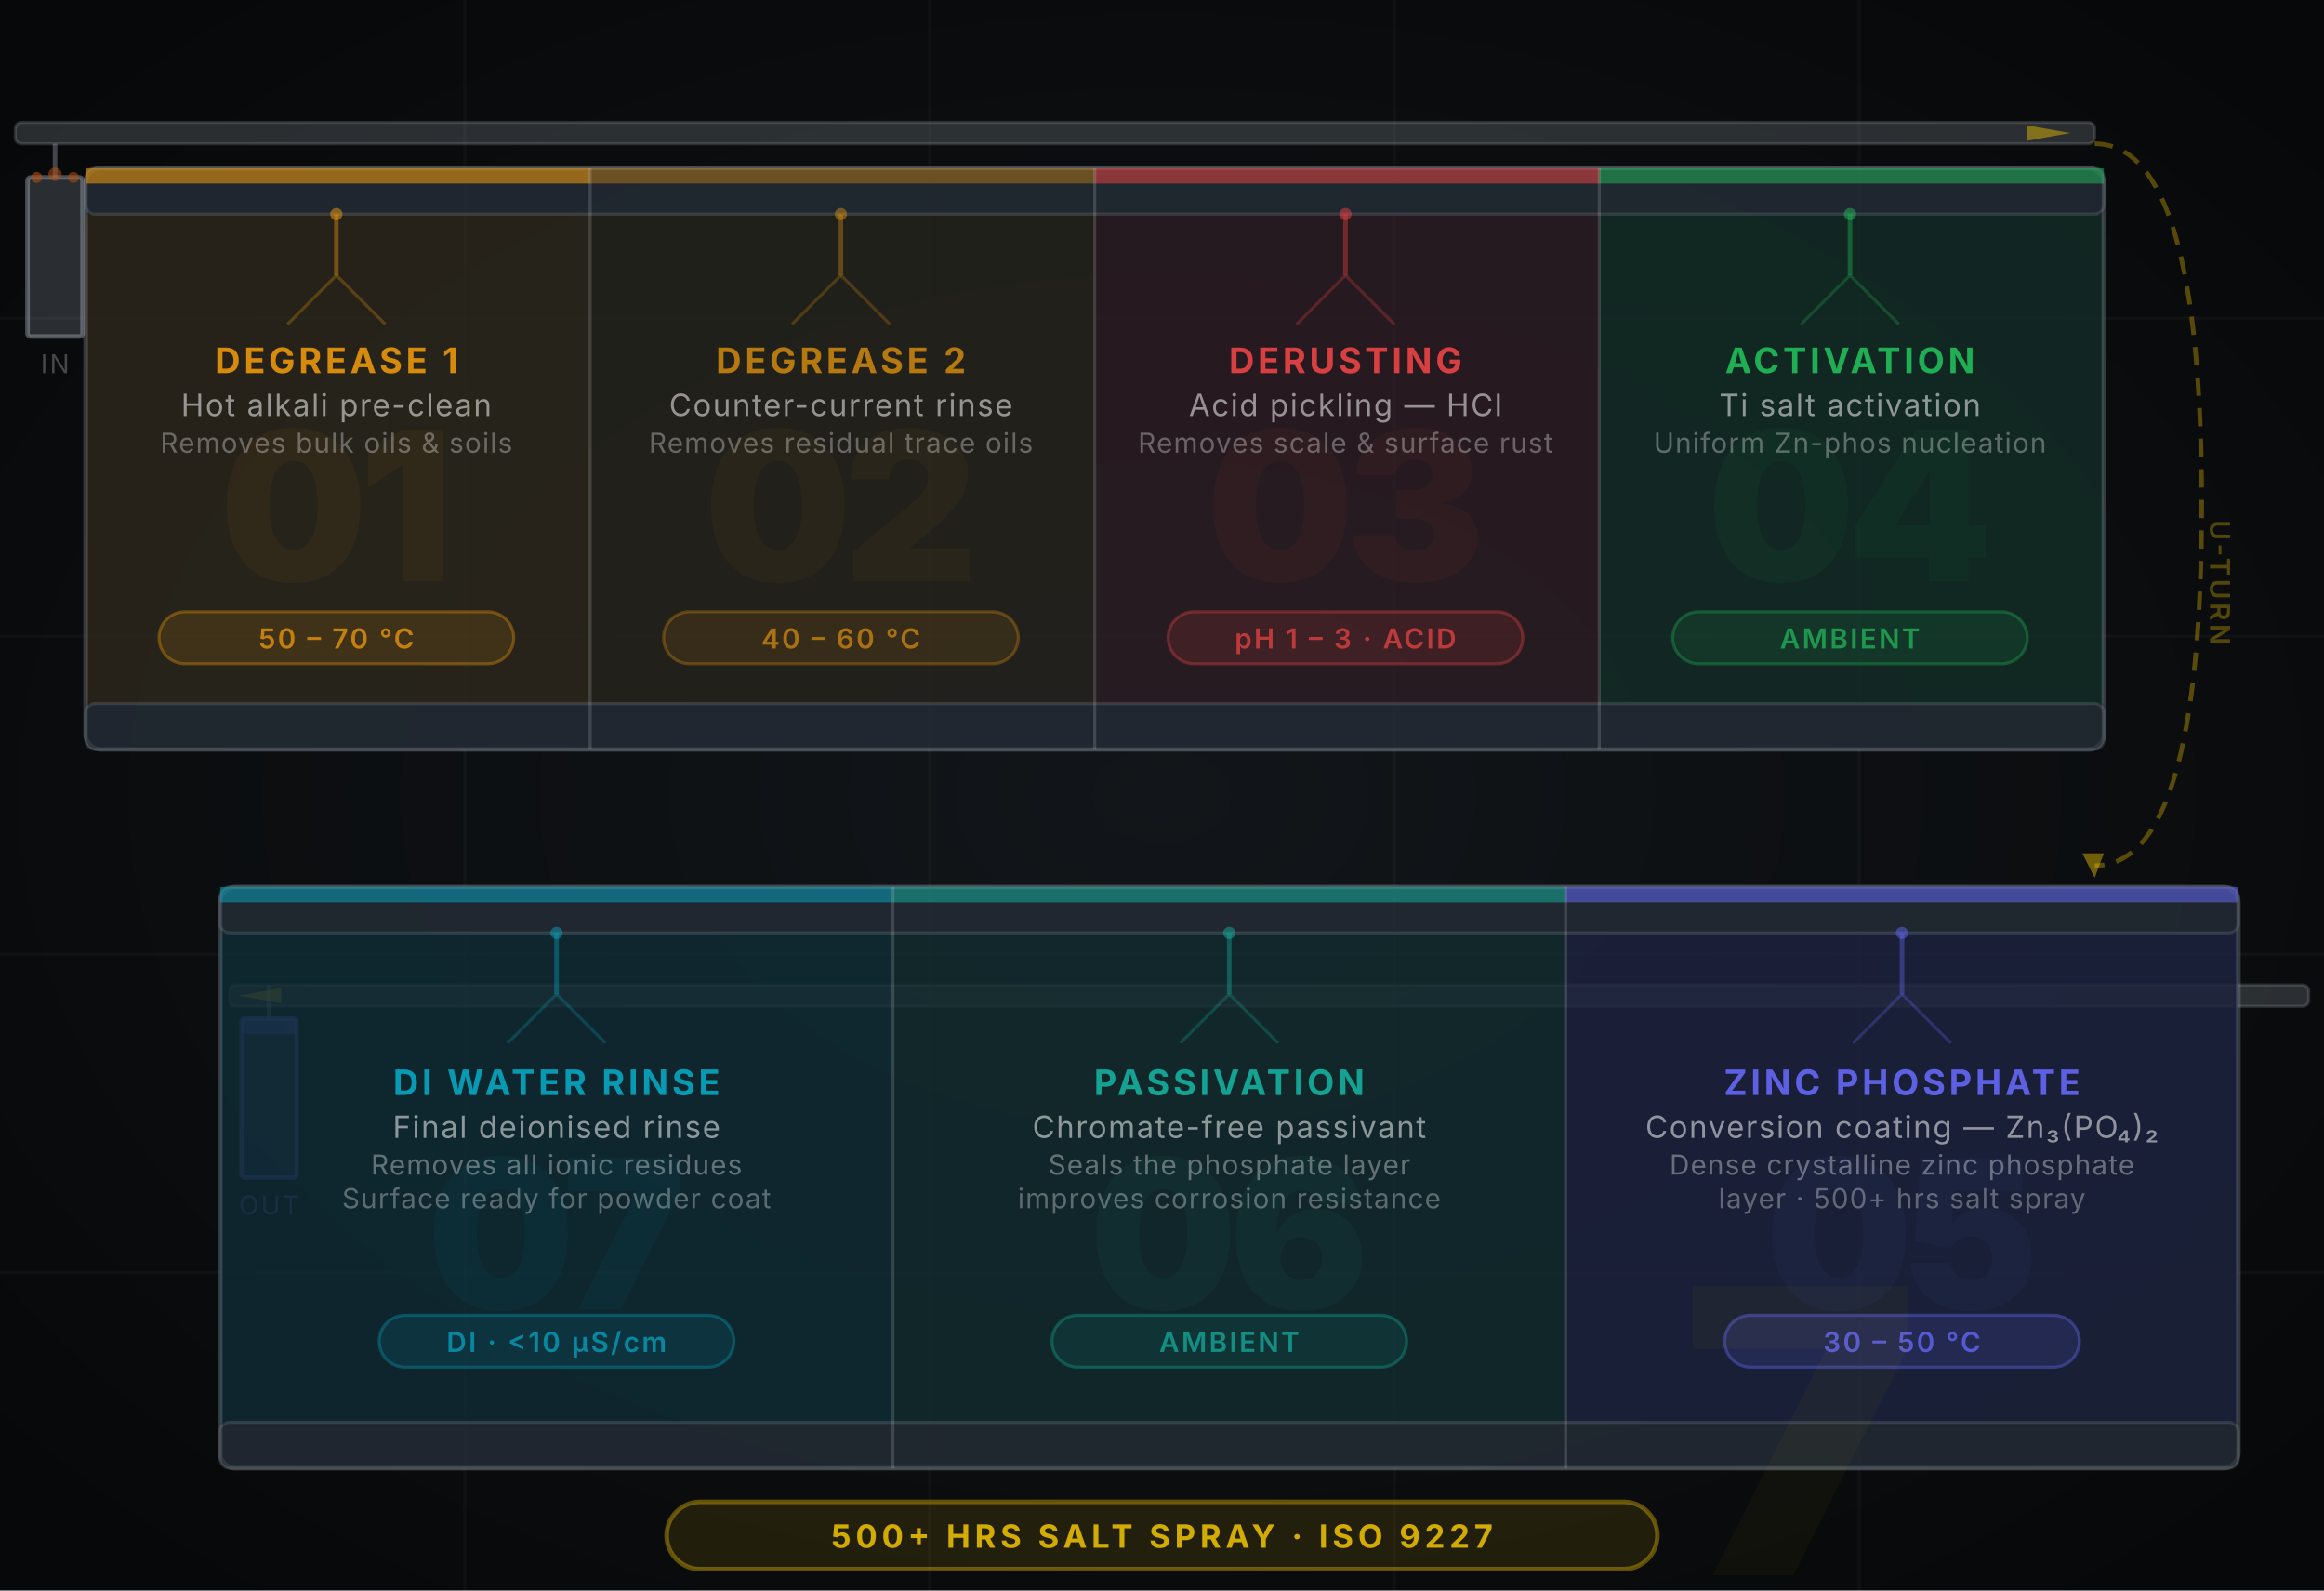
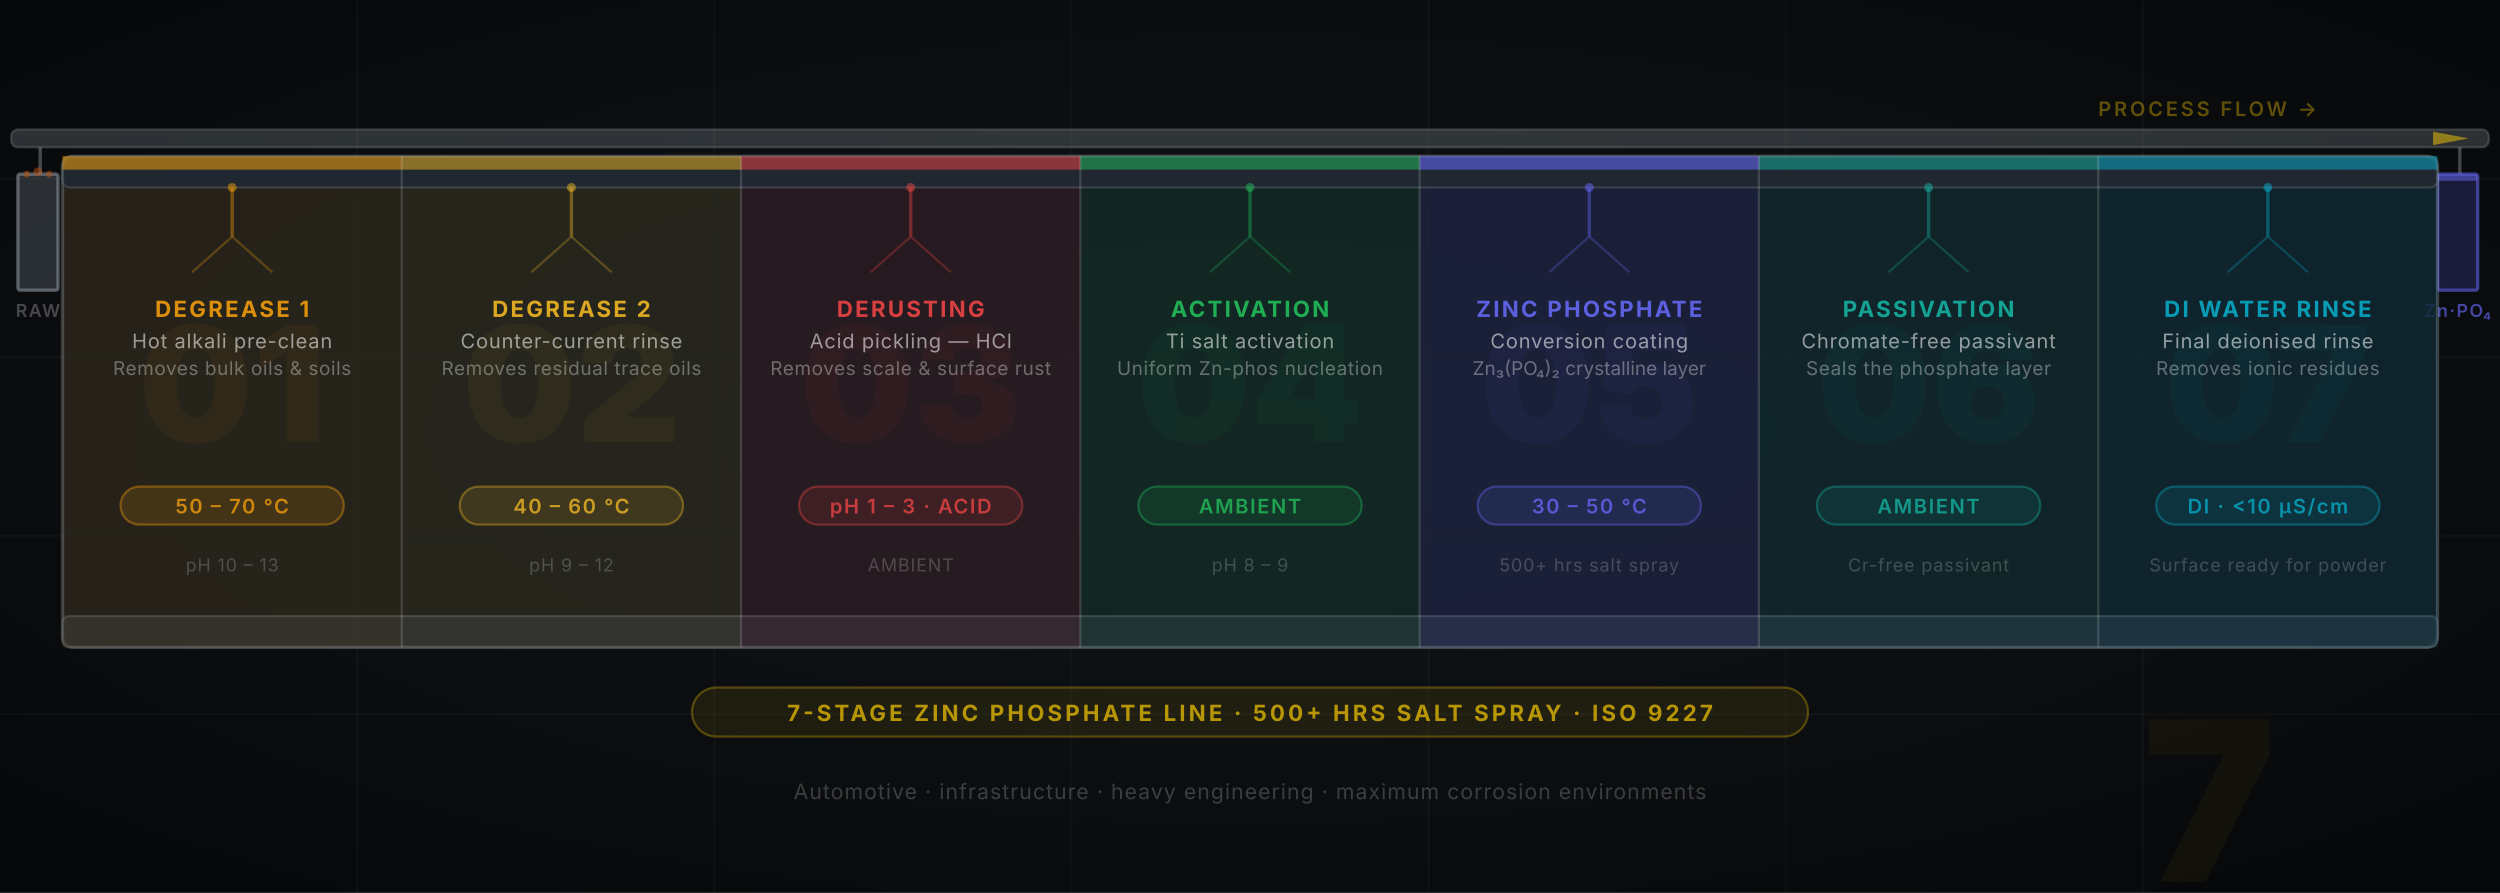
- <svg xmlns="http://www.w3.org/2000/svg" viewBox="0 0 760 520" font-family="system-ui,-apple-system,sans-serif">
+ <svg xmlns="http://www.w3.org/2000/svg" viewBox="0 0 1120 400" font-family="system-ui,-apple-system,sans-serif">
  <defs>
-     <radialGradient id="pt7bg" cx="50%" cy="50%" r="65%">
+     <radialGradient id="pt7bg" cx="50%" cy="48%" r="65%">
      <stop offset="0%" stop-color="#12161a" />
      <stop offset="100%" stop-color="#070809" />
    </radialGradient>
  </defs>
-   <rect width="760" height="520" fill="url(#pt7bg)" />
-   <line x1="0" y1="104" x2="760" y2="104" stroke="rgba(255,255,255,0.025)" stroke-width="1" />
-   <line x1="0" y1="208" x2="760" y2="208" stroke="rgba(255,255,255,0.025)" stroke-width="1" />
-   <line x1="0" y1="312" x2="760" y2="312" stroke="rgba(255,255,255,0.025)" stroke-width="1" />
-   <line x1="0" y1="416" x2="760" y2="416" stroke="rgba(255,255,255,0.025)" stroke-width="1" />
-   <line x1="152" y1="0" x2="152" y2="520" stroke="rgba(255,255,255,0.025)" stroke-width="1" />
-   <line x1="304" y1="0" x2="304" y2="520" stroke="rgba(255,255,255,0.025)" stroke-width="1" />
-   <line x1="456" y1="0" x2="456" y2="520" stroke="rgba(255,255,255,0.025)" stroke-width="1" />
-   <line x1="608" y1="0" x2="608" y2="520" stroke="rgba(255,255,255,0.025)" stroke-width="1" />
-   <rect x="5" y="40" width="680" height="7" rx="2" fill="rgba(140,150,160,0.26)" stroke="rgba(180,185,190,0.20)" stroke-width="1" />
-   <polygon points="663,41 677,43.5 663,46" fill="rgba(254,206,0,0.42)" />
-   <rect x="75" y="322" width="680" height="7" rx="2" fill="rgba(140,150,160,0.26)" stroke="rgba(180,185,190,0.20)" stroke-width="1" />
-   <polygon points="92,323 78,325.5 92,328" fill="rgba(254,206,0,0.42)" />
-   <path d="M685,47 Q720,47 720,165 Q720,283 685,283" fill="none" stroke="rgba(254,206,0,0.32)" stroke-width="1.5" stroke-dasharray="6,4" />
-   <polygon points="688,279 685,287 681,279" fill="rgba(254,206,0,0.42)" />
-   <text x="726" y="170" fill="rgba(254,206,0,0.30)" font-size="9" font-weight="600" letter-spacing="0.12em" writing-mode="tb">U-TURN</text>
-   <line x1="18" y1="47" x2="18" y2="58" stroke="rgba(200,210,220,0.30)" stroke-width="1.5" />
-   <rect x="9" y="58" width="18" height="52" rx="1" fill="rgba(130,140,152,0.28)" stroke="rgba(170,180,192,0.42)" stroke-width="1.5" />
-   <circle cx="12" cy="58" r="1.8" fill="rgba(185,80,18,0.55)" />
-   <circle cx="18" cy="57" r="2.2" fill="rgba(185,80,18,0.50)" />
-   <circle cx="24" cy="58" r="1.8" fill="rgba(185,80,18,0.52)" />
-   <text x="18" y="122" fill="rgba(255,255,255,0.25)" font-size="8.5" text-anchor="middle" letter-spacing="0.08em">IN</text>
-   <line x1="88" y1="322" x2="88" y2="333" stroke="rgba(200,210,220,0.28)" stroke-width="1.5" />
-   <rect x="79" y="333" width="18" height="52" rx="1" fill="rgba(99,102,241,0.20)" stroke="rgba(99,102,241,0.52)" stroke-width="1.5" />
-   <rect x="79" y="333" width="18" height="5" rx="1" fill="rgba(99,102,241,0.48)" />
-   <text x="88" y="397" fill="rgba(99,102,241,0.55)" font-size="8.5" text-anchor="middle" letter-spacing="0.08em">OUT</text>
-   <rect x="28" y="55" width="660" height="190" rx="5" fill="rgba(18,24,32,0.80)" stroke="rgba(175,185,198,0.26)" stroke-width="1.5" />
-   <rect x="28" y="55" width="660" height="15" rx="3" fill="rgba(42,50,60,0.60)" stroke="rgba(175,185,198,0.18)" stroke-width="1" />
-   <rect x="28" y="230" width="660" height="15" rx="3" fill="rgba(42,50,60,0.60)" stroke="rgba(175,185,198,0.18)" stroke-width="1" />
-   <rect x="28" y="70" width="165" height="160" fill="rgba(245,158,11,0.10)" />
-   <rect x="28" y="55" width="165" height="5" fill="rgba(245,158,11,0.55)" />
-   <text x="110" y="190" fill="rgba(245,158,11,0.050)" font-size="68" font-weight="900" text-anchor="middle" letter-spacing="-0.04em">01</text>
-   <line x1="110" y1="70" x2="110" y2="90" stroke="rgba(245,158,11,0.38)" stroke-width="1.5" />
-   <line x1="110" y1="90" x2="94" y2="106" stroke="rgba(245,158,11,0.26)" stroke-width="1" />
-   <line x1="110" y1="90" x2="126" y2="106" stroke="rgba(245,158,11,0.26)" stroke-width="1" />
-   <circle cx="110" cy="70" r="2" fill="rgba(245,158,11,0.48)" />
-   <text x="110" y="122" fill="rgba(245,158,11,0.85)" font-size="11.5" font-weight="700" text-anchor="middle" letter-spacing="0.10em">DEGREASE 1</text>
-   <text x="110" y="136" fill="rgba(255,255,255,0.52)" font-size="10" text-anchor="middle" letter-spacing="0.05em">Hot alkali pre-clean</text>
-   <text x="110" y="148" fill="rgba(255,255,255,0.32)" font-size="9" text-anchor="middle" letter-spacing="0.04em">Removes bulk oils &amp; soils</text>
-   <rect x="52" y="200" width="116" height="17" rx="8.5" fill="rgba(245,158,11,0.12)" stroke="rgba(245,158,11,0.34)" stroke-width="1" />
-   <text x="110" y="212" fill="rgba(245,158,11,0.72)" font-size="9" font-weight="600" text-anchor="middle" letter-spacing="0.08em">50 – 70 °C</text>
-   <rect x="193" y="70" width="165" height="160" fill="rgba(245,158,11,0.07)" />
-   <rect x="193" y="55" width="165" height="5" fill="rgba(245,158,11,0.35)" />
-   <text x="275" y="190" fill="rgba(245,158,11,0.040)" font-size="68" font-weight="900" text-anchor="middle" letter-spacing="-0.04em">02</text>
-   <line x1="275" y1="70" x2="275" y2="90" stroke="rgba(245,158,11,0.32)" stroke-width="1.5" />
-   <line x1="275" y1="90" x2="259" y2="106" stroke="rgba(245,158,11,0.22)" stroke-width="1" />
-   <line x1="275" y1="90" x2="291" y2="106" stroke="rgba(245,158,11,0.22)" stroke-width="1" />
-   <circle cx="275" cy="70" r="2" fill="rgba(245,158,11,0.40)" />
-   <text x="275" y="122" fill="rgba(245,158,11,0.70)" font-size="11.5" font-weight="700" text-anchor="middle" letter-spacing="0.10em">DEGREASE 2</text>
-   <text x="275" y="136" fill="rgba(255,255,255,0.52)" font-size="10" text-anchor="middle" letter-spacing="0.05em">Counter-current rinse</text>
-   <text x="275" y="148" fill="rgba(255,255,255,0.32)" font-size="9" text-anchor="middle" letter-spacing="0.04em">Removes residual trace oils</text>
-   <rect x="217" y="200" width="116" height="17" rx="8.5" fill="rgba(245,158,11,0.10)" stroke="rgba(245,158,11,0.28)" stroke-width="1" />
-   <text x="275" y="212" fill="rgba(245,158,11,0.60)" font-size="9" font-weight="600" text-anchor="middle" letter-spacing="0.08em">40 – 60 °C</text>
-   <rect x="358" y="70" width="165" height="160" fill="rgba(239,68,68,0.10)" />
-   <rect x="358" y="55" width="165" height="5" fill="rgba(239,68,68,0.52)" />
-   <text x="440" y="190" fill="rgba(239,68,68,0.050)" font-size="68" font-weight="900" text-anchor="middle" letter-spacing="-0.04em">03</text>
-   <line x1="440" y1="70" x2="440" y2="90" stroke="rgba(239,68,68,0.38)" stroke-width="1.5" />
-   <line x1="440" y1="90" x2="424" y2="106" stroke="rgba(239,68,68,0.26)" stroke-width="1" />
-   <line x1="440" y1="90" x2="456" y2="106" stroke="rgba(239,68,68,0.26)" stroke-width="1" />
-   <circle cx="440" cy="70" r="2" fill="rgba(239,68,68,0.48)" />
-   <text x="440" y="122" fill="rgba(239,68,68,0.88)" font-size="11.5" font-weight="700" text-anchor="middle" letter-spacing="0.10em">DERUSTING</text>
-   <text x="440" y="136" fill="rgba(255,255,255,0.52)" font-size="10" text-anchor="middle" letter-spacing="0.05em">Acid pickling — HCl</text>
-   <text x="440" y="148" fill="rgba(255,255,255,0.32)" font-size="9" text-anchor="middle" letter-spacing="0.04em">Removes scale &amp; surface rust</text>
-   <rect x="382" y="200" width="116" height="17" rx="8.5" fill="rgba(239,68,68,0.12)" stroke="rgba(239,68,68,0.34)" stroke-width="1" />
-   <text x="440" y="212" fill="rgba(239,68,68,0.72)" font-size="9" font-weight="600" text-anchor="middle" letter-spacing="0.08em">pH 1 – 3 · ACID</text>
-   <rect x="523" y="70" width="165" height="160" fill="rgba(34,197,94,0.10)" />
-   <rect x="523" y="55" width="165" height="5" fill="rgba(34,197,94,0.48)" />
-   <text x="605" y="190" fill="rgba(34,197,94,0.050)" font-size="68" font-weight="900" text-anchor="middle" letter-spacing="-0.04em">04</text>
-   <line x1="605" y1="70" x2="605" y2="90" stroke="rgba(34,197,94,0.36)" stroke-width="1.5" />
-   <line x1="605" y1="90" x2="589" y2="106" stroke="rgba(34,197,94,0.24)" stroke-width="1" />
-   <line x1="605" y1="90" x2="621" y2="106" stroke="rgba(34,197,94,0.24)" stroke-width="1" />
-   <circle cx="605" cy="70" r="2" fill="rgba(34,197,94,0.45)" />
-   <text x="605" y="122" fill="rgba(34,197,94,0.85)" font-size="11.5" font-weight="700" text-anchor="middle" letter-spacing="0.10em">ACTIVATION</text>
-   <text x="605" y="136" fill="rgba(255,255,255,0.52)" font-size="10" text-anchor="middle" letter-spacing="0.05em">Ti salt activation</text>
-   <text x="605" y="148" fill="rgba(255,255,255,0.32)" font-size="9" text-anchor="middle" letter-spacing="0.04em">Uniform Zn-phos nucleation</text>
-   <rect x="547" y="200" width="116" height="17" rx="8.5" fill="rgba(34,197,94,0.10)" stroke="rgba(34,197,94,0.30)" stroke-width="1" />
-   <text x="605" y="212" fill="rgba(34,197,94,0.68)" font-size="9" font-weight="600" text-anchor="middle" letter-spacing="0.08em">AMBIENT</text>
-   <line x1="193" y1="55" x2="193" y2="245" stroke="rgba(255,255,255,0.15)" stroke-width="1" />
-   <line x1="358" y1="55" x2="358" y2="245" stroke="rgba(255,255,255,0.15)" stroke-width="1" />
-   <line x1="523" y1="55" x2="523" y2="245" stroke="rgba(255,255,255,0.15)" stroke-width="1" />
-   <rect x="72" y="290" width="660" height="190" rx="5" fill="rgba(18,24,32,0.80)" stroke="rgba(175,185,198,0.26)" stroke-width="1.5" />
-   <rect x="72" y="290" width="660" height="15" rx="3" fill="rgba(42,50,60,0.60)" stroke="rgba(175,185,198,0.18)" stroke-width="1" />
-   <rect x="72" y="465" width="660" height="15" rx="3" fill="rgba(42,50,60,0.60)" stroke="rgba(175,185,198,0.18)" stroke-width="1" />
-   <rect x="512" y="305" width="220" height="160" fill="rgba(99,102,241,0.12)" />
-   <rect x="512" y="290" width="220" height="5" fill="rgba(99,102,241,0.55)" />
-   <text x="622" y="428" fill="rgba(99,102,241,0.050)" font-size="68" font-weight="900" text-anchor="middle" letter-spacing="-0.04em">05</text>
-   <line x1="622" y1="305" x2="622" y2="325" stroke="rgba(99,102,241,0.40)" stroke-width="1.5" />
-   <line x1="622" y1="325" x2="606" y2="341" stroke="rgba(99,102,241,0.28)" stroke-width="1" />
-   <line x1="622" y1="325" x2="638" y2="341" stroke="rgba(99,102,241,0.28)" stroke-width="1" />
-   <circle cx="622" cy="305" r="2" fill="rgba(99,102,241,0.50)" />
-   <text x="622" y="358" fill="rgba(99,102,241,0.92)" font-size="11.5" font-weight="700" text-anchor="middle" letter-spacing="0.10em">ZINC PHOSPHATE</text>
-   <text x="622" y="372" fill="rgba(255,255,255,0.52)" font-size="10" text-anchor="middle" letter-spacing="0.05em">Conversion coating — Zn₃(PO₄)₂</text>
-   <text x="622" y="384" fill="rgba(255,255,255,0.35)" font-size="9" text-anchor="middle" letter-spacing="0.04em">Dense crystalline zinc phosphate</text>
-   <text x="622" y="395" fill="rgba(255,255,255,0.32)" font-size="9" text-anchor="middle" letter-spacing="0.04em">layer · 500+ hrs salt spray</text>
-   <rect x="564" y="430" width="116" height="17" rx="8.5" fill="rgba(99,102,241,0.14)" stroke="rgba(99,102,241,0.40)" stroke-width="1" />
-   <text x="622" y="442" fill="rgba(99,102,241,0.80)" font-size="9" font-weight="600" text-anchor="middle" letter-spacing="0.08em">30 – 50 °C</text>
-   <rect x="292" y="305" width="220" height="160" fill="rgba(20,184,166,0.10)" />
-   <rect x="292" y="290" width="220" height="5" fill="rgba(20,184,166,0.50)" />
-   <text x="402" y="428" fill="rgba(20,184,166,0.050)" font-size="68" font-weight="900" text-anchor="middle" letter-spacing="-0.04em">06</text>
-   <line x1="402" y1="305" x2="402" y2="325" stroke="rgba(20,184,166,0.36)" stroke-width="1.5" />
-   <line x1="402" y1="325" x2="386" y2="341" stroke="rgba(20,184,166,0.24)" stroke-width="1" />
-   <line x1="402" y1="325" x2="418" y2="341" stroke="rgba(20,184,166,0.24)" stroke-width="1" />
-   <circle cx="402" cy="305" r="2" fill="rgba(20,184,166,0.45)" />
-   <text x="402" y="358" fill="rgba(20,184,166,0.85)" font-size="11.5" font-weight="700" text-anchor="middle" letter-spacing="0.10em">PASSIVATION</text>
-   <text x="402" y="372" fill="rgba(255,255,255,0.52)" font-size="10" text-anchor="middle" letter-spacing="0.05em">Chromate-free passivant</text>
-   <text x="402" y="384" fill="rgba(255,255,255,0.35)" font-size="9" text-anchor="middle" letter-spacing="0.04em">Seals the phosphate layer</text>
-   <text x="402" y="395" fill="rgba(255,255,255,0.32)" font-size="9" text-anchor="middle" letter-spacing="0.04em">improves corrosion resistance</text>
-   <rect x="344" y="430" width="116" height="17" rx="8.5" fill="rgba(20,184,166,0.10)" stroke="rgba(20,184,166,0.32)" stroke-width="1" />
-   <text x="402" y="442" fill="rgba(20,184,166,0.68)" font-size="9" font-weight="600" text-anchor="middle" letter-spacing="0.08em">AMBIENT</text>
-   <rect x="72" y="305" width="220" height="160" fill="rgba(6,182,212,0.10)" />
-   <rect x="72" y="290" width="220" height="5" fill="rgba(6,182,212,0.46)" />
-   <text x="182" y="428" fill="rgba(6,182,212,0.050)" font-size="68" font-weight="900" text-anchor="middle" letter-spacing="-0.04em">07</text>
-   <line x1="182" y1="305" x2="182" y2="325" stroke="rgba(6,182,212,0.34)" stroke-width="1.5" />
-   <line x1="182" y1="325" x2="166" y2="341" stroke="rgba(6,182,212,0.22)" stroke-width="1" />
-   <line x1="182" y1="325" x2="198" y2="341" stroke="rgba(6,182,212,0.22)" stroke-width="1" />
-   <circle cx="182" cy="305" r="2" fill="rgba(6,182,212,0.42)" />
-   <text x="182" y="358" fill="rgba(6,182,212,0.80)" font-size="11.5" font-weight="700" text-anchor="middle" letter-spacing="0.10em">DI WATER RINSE</text>
-   <text x="182" y="372" fill="rgba(255,255,255,0.52)" font-size="10" text-anchor="middle" letter-spacing="0.05em">Final deionised rinse</text>
-   <text x="182" y="384" fill="rgba(255,255,255,0.35)" font-size="9" text-anchor="middle" letter-spacing="0.04em">Removes all ionic residues</text>
-   <text x="182" y="395" fill="rgba(255,255,255,0.32)" font-size="9" text-anchor="middle" letter-spacing="0.04em">Surface ready for powder coat</text>
-   <rect x="124" y="430" width="116" height="17" rx="8.5" fill="rgba(6,182,212,0.10)" stroke="rgba(6,182,212,0.30)" stroke-width="1" />
-   <text x="182" y="442" fill="rgba(6,182,212,0.65)" font-size="9" font-weight="600" text-anchor="middle" letter-spacing="0.08em">DI · &lt;10 μS/cm</text>
-   <line x1="292" y1="290" x2="292" y2="480" stroke="rgba(255,255,255,0.15)" stroke-width="1" />
-   <line x1="512" y1="290" x2="512" y2="480" stroke="rgba(255,255,255,0.15)" stroke-width="1" />
-   <rect x="218" y="491" width="324" height="22" rx="11" fill="rgba(254,206,0,0.10)" stroke="rgba(254,206,0,0.35)" stroke-width="1.5" />
-   <text x="380" y="506" fill="rgba(254,206,0,0.80)" font-size="10.5" font-weight="700" text-anchor="middle" letter-spacing="0.14em">500+ HRS SALT SPRAY · ISO 9227</text>
-   <text x="550" y="515" fill="rgba(254,206,0,0.035)" font-size="130" font-weight="900" letter-spacing="-0.05em">7</text>
+   <rect width="1120" height="400" fill="url(#pt7bg)" />
+   <line x1="0" y1="80" x2="1120" y2="80" stroke="rgba(255,255,255,0.025)" stroke-width="1" />
+   <line x1="0" y1="160" x2="1120" y2="160" stroke="rgba(255,255,255,0.025)" stroke-width="1" />
+   <line x1="0" y1="240" x2="1120" y2="240" stroke="rgba(255,255,255,0.025)" stroke-width="1" />
+   <line x1="0" y1="320" x2="1120" y2="320" stroke="rgba(255,255,255,0.025)" stroke-width="1" />
+   <line x1="160" y1="0" x2="160" y2="400" stroke="rgba(255,255,255,0.025)" stroke-width="1" />
+   <line x1="320" y1="0" x2="320" y2="400" stroke="rgba(255,255,255,0.025)" stroke-width="1" />
+   <line x1="480" y1="0" x2="480" y2="400" stroke="rgba(255,255,255,0.025)" stroke-width="1" />
+   <line x1="640" y1="0" x2="640" y2="400" stroke="rgba(255,255,255,0.025)" stroke-width="1" />
+   <line x1="800" y1="0" x2="800" y2="400" stroke="rgba(255,255,255,0.025)" stroke-width="1" />
+   <line x1="960" y1="0" x2="960" y2="400" stroke="rgba(255,255,255,0.025)" stroke-width="1" />
+   <rect x="5" y="58" width="1110" height="8" rx="3" fill="rgba(140,150,160,0.28)" stroke="rgba(180,185,190,0.22)" stroke-width="1" />
+   <polygon points="1090,59 1106,62 1090,65" fill="rgba(254,206,0,0.48)" />
+   <text x="940" y="52" fill="rgba(254,206,0,0.35)" font-size="9" font-weight="600" letter-spacing="0.14em">PROCESS FLOW →</text>
+   <line x1="18" y1="66" x2="18" y2="78" stroke="rgba(200,210,220,0.32)" stroke-width="1.5" />
+   <rect x="8" y="78" width="18" height="52" rx="1" fill="rgba(130,140,152,0.28)" stroke="rgba(170,180,192,0.45)" stroke-width="1.5" />
+   <circle cx="12" cy="78" r="1.5" fill="rgba(185,80,18,0.55)" />
+   <circle cx="17" cy="77" r="2" fill="rgba(185,80,18,0.50)" />
+   <circle cx="22" cy="78" r="1.5" fill="rgba(185,80,18,0.52)" />
+   <text x="17" y="142" fill="rgba(255,255,255,0.25)" font-size="8" font-weight="600" text-anchor="middle" letter-spacing="0.08em">RAW</text>
+   <line x1="1102" y1="66" x2="1102" y2="78" stroke="rgba(200,210,220,0.30)" stroke-width="1.5" />
+   <rect x="1092" y="78" width="18" height="52" rx="1" fill="rgba(99,102,241,0.20)" stroke="rgba(99,102,241,0.55)" stroke-width="1.5" />
+   <rect x="1092" y="78" width="18" height="3" rx="1" fill="rgba(99,102,241,0.50)" />
+   <text x="1101" y="142" fill="rgba(99,102,241,0.65)" font-size="8" font-weight="600" text-anchor="middle" letter-spacing="0.08em">Zn·PO₄</text>
+   <rect x="28" y="70" width="1064" height="220" rx="5" fill="rgba(18,24,32,0.80)" stroke="rgba(175,185,198,0.28)" stroke-width="1.5" />
+   <rect x="28" y="70" width="1064" height="14" rx="3" fill="rgba(42,50,60,0.62)" stroke="rgba(175,185,198,0.20)" stroke-width="1" />
+   <rect x="28" y="276" width="1064" height="14" rx="3" fill="rgba(42,50,60,0.62)" stroke="rgba(175,185,198,0.20)" stroke-width="1" />
+   <rect x="28" y="84" width="152" height="206" fill="rgba(245,158,11,0.10)" />
+   <rect x="28" y="70" width="152" height="6" fill="rgba(245,158,11,0.55)" />
+   <text x="104" y="198" fill="rgba(245,158,11,0.05)" font-size="72" font-weight="900" text-anchor="middle">01</text>
+   <line x1="104" y1="84" x2="104" y2="106" stroke="rgba(245,158,11,0.40)" stroke-width="1.5" />
+   <line x1="104" y1="106" x2="86" y2="122" stroke="rgba(245,158,11,0.28)" stroke-width="1" />
+   <line x1="104" y1="106" x2="122" y2="122" stroke="rgba(245,158,11,0.28)" stroke-width="1" />
+   <circle cx="104" cy="84" r="2" fill="rgba(245,158,11,0.50)" />
+   <text x="104" y="142" fill="rgba(245,158,11,0.88)" font-size="10" font-weight="700" text-anchor="middle" letter-spacing="0.10em">DEGREASE 1</text>
+   <text x="104" y="156" fill="rgba(255,255,255,0.55)" font-size="9" text-anchor="middle" letter-spacing="0.04em">Hot alkali pre-clean</text>
+   <text x="104" y="168" fill="rgba(255,255,255,0.35)" font-size="8.5" text-anchor="middle" letter-spacing="0.03em">Removes bulk oils &amp; soils</text>
+   <rect x="54" y="218" width="100" height="17" rx="8.5" fill="rgba(245,158,11,0.14)" stroke="rgba(245,158,11,0.38)" stroke-width="1" />
+   <text x="104" y="230" fill="rgba(245,158,11,0.78)" font-size="9" font-weight="600" text-anchor="middle" letter-spacing="0.08em">50 – 70 °C</text>
+   <text x="104" y="256" fill="rgba(255,255,255,0.20)" font-size="8" text-anchor="middle" letter-spacing="0.05em">pH 10 – 13</text>
+   <rect x="180" y="84" width="152" height="206" fill="rgba(251,191,36,0.09)" />
+   <rect x="180" y="70" width="152" height="6" fill="rgba(251,191,36,0.48)" />
+   <text x="256" y="198" fill="rgba(251,191,36,0.05)" font-size="72" font-weight="900" text-anchor="middle">02</text>
+   <line x1="256" y1="84" x2="256" y2="106" stroke="rgba(251,191,36,0.38)" stroke-width="1.5" />
+   <line x1="256" y1="106" x2="238" y2="122" stroke="rgba(251,191,36,0.26)" stroke-width="1" />
+   <line x1="256" y1="106" x2="274" y2="122" stroke="rgba(251,191,36,0.26)" stroke-width="1" />
+   <circle cx="256" cy="84" r="2" fill="rgba(251,191,36,0.48)" />
+   <text x="256" y="142" fill="rgba(251,191,36,0.85)" font-size="10" font-weight="700" text-anchor="middle" letter-spacing="0.10em">DEGREASE 2</text>
+   <text x="256" y="156" fill="rgba(255,255,255,0.55)" font-size="9" text-anchor="middle" letter-spacing="0.04em">Counter-current rinse</text>
+   <text x="256" y="168" fill="rgba(255,255,255,0.35)" font-size="8.5" text-anchor="middle" letter-spacing="0.03em">Removes residual trace oils</text>
+   <rect x="206" y="218" width="100" height="17" rx="8.5" fill="rgba(251,191,36,0.12)" stroke="rgba(251,191,36,0.35)" stroke-width="1" />
+   <text x="256" y="230" fill="rgba(251,191,36,0.75)" font-size="9" font-weight="600" text-anchor="middle" letter-spacing="0.08em">40 – 60 °C</text>
+   <text x="256" y="256" fill="rgba(255,255,255,0.20)" font-size="8" text-anchor="middle" letter-spacing="0.05em">pH 9 – 12</text>
+   <rect x="332" y="84" width="152" height="206" fill="rgba(239,68,68,0.10)" />
+   <rect x="332" y="70" width="152" height="6" fill="rgba(239,68,68,0.52)" />
+   <text x="408" y="198" fill="rgba(239,68,68,0.05)" font-size="72" font-weight="900" text-anchor="middle">03</text>
+   <line x1="408" y1="84" x2="408" y2="106" stroke="rgba(239,68,68,0.40)" stroke-width="1.5" />
+   <line x1="408" y1="106" x2="390" y2="122" stroke="rgba(239,68,68,0.28)" stroke-width="1" />
+   <line x1="408" y1="106" x2="426" y2="122" stroke="rgba(239,68,68,0.28)" stroke-width="1" />
+   <circle cx="408" cy="84" r="2" fill="rgba(239,68,68,0.50)" />
+   <text x="408" y="142" fill="rgba(239,68,68,0.88)" font-size="10" font-weight="700" text-anchor="middle" letter-spacing="0.10em">DERUSTING</text>
+   <text x="408" y="156" fill="rgba(255,255,255,0.55)" font-size="9" text-anchor="middle" letter-spacing="0.04em">Acid pickling — HCl</text>
+   <text x="408" y="168" fill="rgba(255,255,255,0.35)" font-size="8.5" text-anchor="middle" letter-spacing="0.03em">Removes scale &amp; surface rust</text>
+   <rect x="358" y="218" width="100" height="17" rx="8.5" fill="rgba(239,68,68,0.12)" stroke="rgba(239,68,68,0.38)" stroke-width="1" />
+   <text x="408" y="230" fill="rgba(239,68,68,0.78)" font-size="9" font-weight="600" text-anchor="middle" letter-spacing="0.08em">pH 1 – 3 · ACID</text>
+   <text x="408" y="256" fill="rgba(255,255,255,0.20)" font-size="8" text-anchor="middle" letter-spacing="0.05em">AMBIENT</text>
+   <rect x="484" y="84" width="152" height="206" fill="rgba(34,197,94,0.09)" />
+   <rect x="484" y="70" width="152" height="6" fill="rgba(34,197,94,0.48)" />
+   <text x="560" y="198" fill="rgba(34,197,94,0.05)" font-size="72" font-weight="900" text-anchor="middle">04</text>
+   <line x1="560" y1="84" x2="560" y2="106" stroke="rgba(34,197,94,0.38)" stroke-width="1.5" />
+   <line x1="560" y1="106" x2="542" y2="122" stroke="rgba(34,197,94,0.26)" stroke-width="1" />
+   <line x1="560" y1="106" x2="578" y2="122" stroke="rgba(34,197,94,0.26)" stroke-width="1" />
+   <circle cx="560" cy="84" r="2" fill="rgba(34,197,94,0.48)" />
+   <text x="560" y="142" fill="rgba(34,197,94,0.85)" font-size="10" font-weight="700" text-anchor="middle" letter-spacing="0.10em">ACTIVATION</text>
+   <text x="560" y="156" fill="rgba(255,255,255,0.55)" font-size="9" text-anchor="middle" letter-spacing="0.04em">Ti salt activation</text>
+   <text x="560" y="168" fill="rgba(255,255,255,0.35)" font-size="8.5" text-anchor="middle" letter-spacing="0.03em">Uniform Zn-phos nucleation</text>
+   <rect x="510" y="218" width="100" height="17" rx="8.5" fill="rgba(34,197,94,0.11)" stroke="rgba(34,197,94,0.35)" stroke-width="1" />
+   <text x="560" y="230" fill="rgba(34,197,94,0.75)" font-size="9" font-weight="600" text-anchor="middle" letter-spacing="0.08em">AMBIENT</text>
+   <text x="560" y="256" fill="rgba(255,255,255,0.20)" font-size="8" text-anchor="middle" letter-spacing="0.05em">pH 8 – 9</text>
+   <rect x="636" y="84" width="152" height="206" fill="rgba(99,102,241,0.12)" />
+   <rect x="636" y="70" width="152" height="6" fill="rgba(99,102,241,0.58)" />
+   <text x="712" y="198" fill="rgba(99,102,241,0.055)" font-size="72" font-weight="900" text-anchor="middle">05</text>
+   <line x1="712" y1="84" x2="712" y2="106" stroke="rgba(99,102,241,0.42)" stroke-width="1.5" />
+   <line x1="712" y1="106" x2="694" y2="122" stroke="rgba(99,102,241,0.30)" stroke-width="1" />
+   <line x1="712" y1="106" x2="730" y2="122" stroke="rgba(99,102,241,0.30)" stroke-width="1" />
+   <circle cx="712" cy="84" r="2" fill="rgba(99,102,241,0.52)" />
+   <text x="712" y="142" fill="rgba(99,102,241,0.90)" font-size="10" font-weight="700" text-anchor="middle" letter-spacing="0.10em">ZINC PHOSPHATE</text>
+   <text x="712" y="156" fill="rgba(255,255,255,0.55)" font-size="9" text-anchor="middle" letter-spacing="0.04em">Conversion coating</text>
+   <text x="712" y="168" fill="rgba(255,255,255,0.35)" font-size="8.5" text-anchor="middle">Zn₃(PO₄)₂ crystalline layer</text>
+   <rect x="662" y="218" width="100" height="17" rx="8.5" fill="rgba(99,102,241,0.14)" stroke="rgba(99,102,241,0.40)" stroke-width="1" />
+   <text x="712" y="230" fill="rgba(99,102,241,0.80)" font-size="9" font-weight="600" text-anchor="middle" letter-spacing="0.08em">30 – 50 °C</text>
+   <text x="712" y="256" fill="rgba(255,255,255,0.20)" font-size="8" text-anchor="middle" letter-spacing="0.05em">500+ hrs salt spray</text>
+   <rect x="788" y="84" width="152" height="206" fill="rgba(20,184,166,0.09)" />
+   <rect x="788" y="70" width="152" height="6" fill="rgba(20,184,166,0.48)" />
+   <text x="864" y="198" fill="rgba(20,184,166,0.05)" font-size="72" font-weight="900" text-anchor="middle">06</text>
+   <line x1="864" y1="84" x2="864" y2="106" stroke="rgba(20,184,166,0.38)" stroke-width="1.5" />
+   <line x1="864" y1="106" x2="846" y2="122" stroke="rgba(20,184,166,0.26)" stroke-width="1" />
+   <line x1="864" y1="106" x2="882" y2="122" stroke="rgba(20,184,166,0.26)" stroke-width="1" />
+   <circle cx="864" cy="84" r="2" fill="rgba(20,184,166,0.48)" />
+   <text x="864" y="142" fill="rgba(20,184,166,0.85)" font-size="10" font-weight="700" text-anchor="middle" letter-spacing="0.10em">PASSIVATION</text>
+   <text x="864" y="156" fill="rgba(255,255,255,0.55)" font-size="9" text-anchor="middle" letter-spacing="0.04em">Chromate-free passivant</text>
+   <text x="864" y="168" fill="rgba(255,255,255,0.35)" font-size="8.5" text-anchor="middle" letter-spacing="0.03em">Seals the phosphate layer</text>
+   <rect x="814" y="218" width="100" height="17" rx="8.5" fill="rgba(20,184,166,0.11)" stroke="rgba(20,184,166,0.35)" stroke-width="1" />
+   <text x="864" y="230" fill="rgba(20,184,166,0.75)" font-size="9" font-weight="600" text-anchor="middle" letter-spacing="0.08em">AMBIENT</text>
+   <text x="864" y="256" fill="rgba(255,255,255,0.20)" font-size="8" text-anchor="middle" letter-spacing="0.05em">Cr-free passivant</text>
+   <rect x="940" y="84" width="152" height="206" fill="rgba(6,182,212,0.09)" />
+   <rect x="940" y="70" width="152" height="6" fill="rgba(6,182,212,0.48)" />
+   <text x="1016" y="198" fill="rgba(6,182,212,0.05)" font-size="72" font-weight="900" text-anchor="middle">07</text>
+   <line x1="1016" y1="84" x2="1016" y2="106" stroke="rgba(6,182,212,0.38)" stroke-width="1.5" />
+   <line x1="1016" y1="106" x2="998" y2="122" stroke="rgba(6,182,212,0.26)" stroke-width="1" />
+   <line x1="1016" y1="106" x2="1034" y2="122" stroke="rgba(6,182,212,0.26)" stroke-width="1" />
+   <circle cx="1016" cy="84" r="2" fill="rgba(6,182,212,0.48)" />
+   <text x="1016" y="142" fill="rgba(6,182,212,0.82)" font-size="10" font-weight="700" text-anchor="middle" letter-spacing="0.10em">DI WATER RINSE</text>
+   <text x="1016" y="156" fill="rgba(255,255,255,0.55)" font-size="9" text-anchor="middle" letter-spacing="0.04em">Final deionised rinse</text>
+   <text x="1016" y="168" fill="rgba(255,255,255,0.35)" font-size="8.5" text-anchor="middle" letter-spacing="0.03em">Removes ionic residues</text>
+   <rect x="966" y="218" width="100" height="17" rx="8.5" fill="rgba(6,182,212,0.11)" stroke="rgba(6,182,212,0.35)" stroke-width="1" />
+   <text x="1016" y="230" fill="rgba(6,182,212,0.72)" font-size="9" font-weight="600" text-anchor="middle" letter-spacing="0.08em">DI · &lt;10 μS/cm</text>
+   <text x="1016" y="256" fill="rgba(255,255,255,0.20)" font-size="8" text-anchor="middle" letter-spacing="0.05em">Surface ready for powder</text>
+   <line x1="180" y1="70" x2="180" y2="290" stroke="rgba(255,255,255,0.15)" stroke-width="1" />
+   <line x1="332" y1="70" x2="332" y2="290" stroke="rgba(255,255,255,0.15)" stroke-width="1" />
+   <line x1="484" y1="70" x2="484" y2="290" stroke="rgba(255,255,255,0.15)" stroke-width="1" />
+   <line x1="636" y1="70" x2="636" y2="290" stroke="rgba(255,255,255,0.15)" stroke-width="1" />
+   <line x1="788" y1="70" x2="788" y2="290" stroke="rgba(255,255,255,0.15)" stroke-width="1" />
+   <line x1="940" y1="70" x2="940" y2="290" stroke="rgba(255,255,255,0.15)" stroke-width="1" />
+   <rect x="310" y="308" width="500" height="22" rx="11" fill="rgba(254,206,0,0.08)" stroke="rgba(254,206,0,0.28)" stroke-width="1" />
+   <text x="560" y="323" fill="rgba(254,206,0,0.68)" font-size="10" font-weight="700" text-anchor="middle" letter-spacing="0.14em">7-STAGE ZINC PHOSPHATE LINE · 500+ HRS SALT SPRAY · ISO 9227</text>
+   <text x="560" y="358" fill="rgba(255,255,255,0.20)" font-size="9.5" text-anchor="middle" letter-spacing="0.05em">Automotive · infrastructure · heavy engineering · maximum corrosion environments</text>
+   <text x="960" y="395" fill="rgba(254,206,0,0.04)" font-size="100" font-weight="900" letter-spacing="-0.05em">7</text>
</svg>
